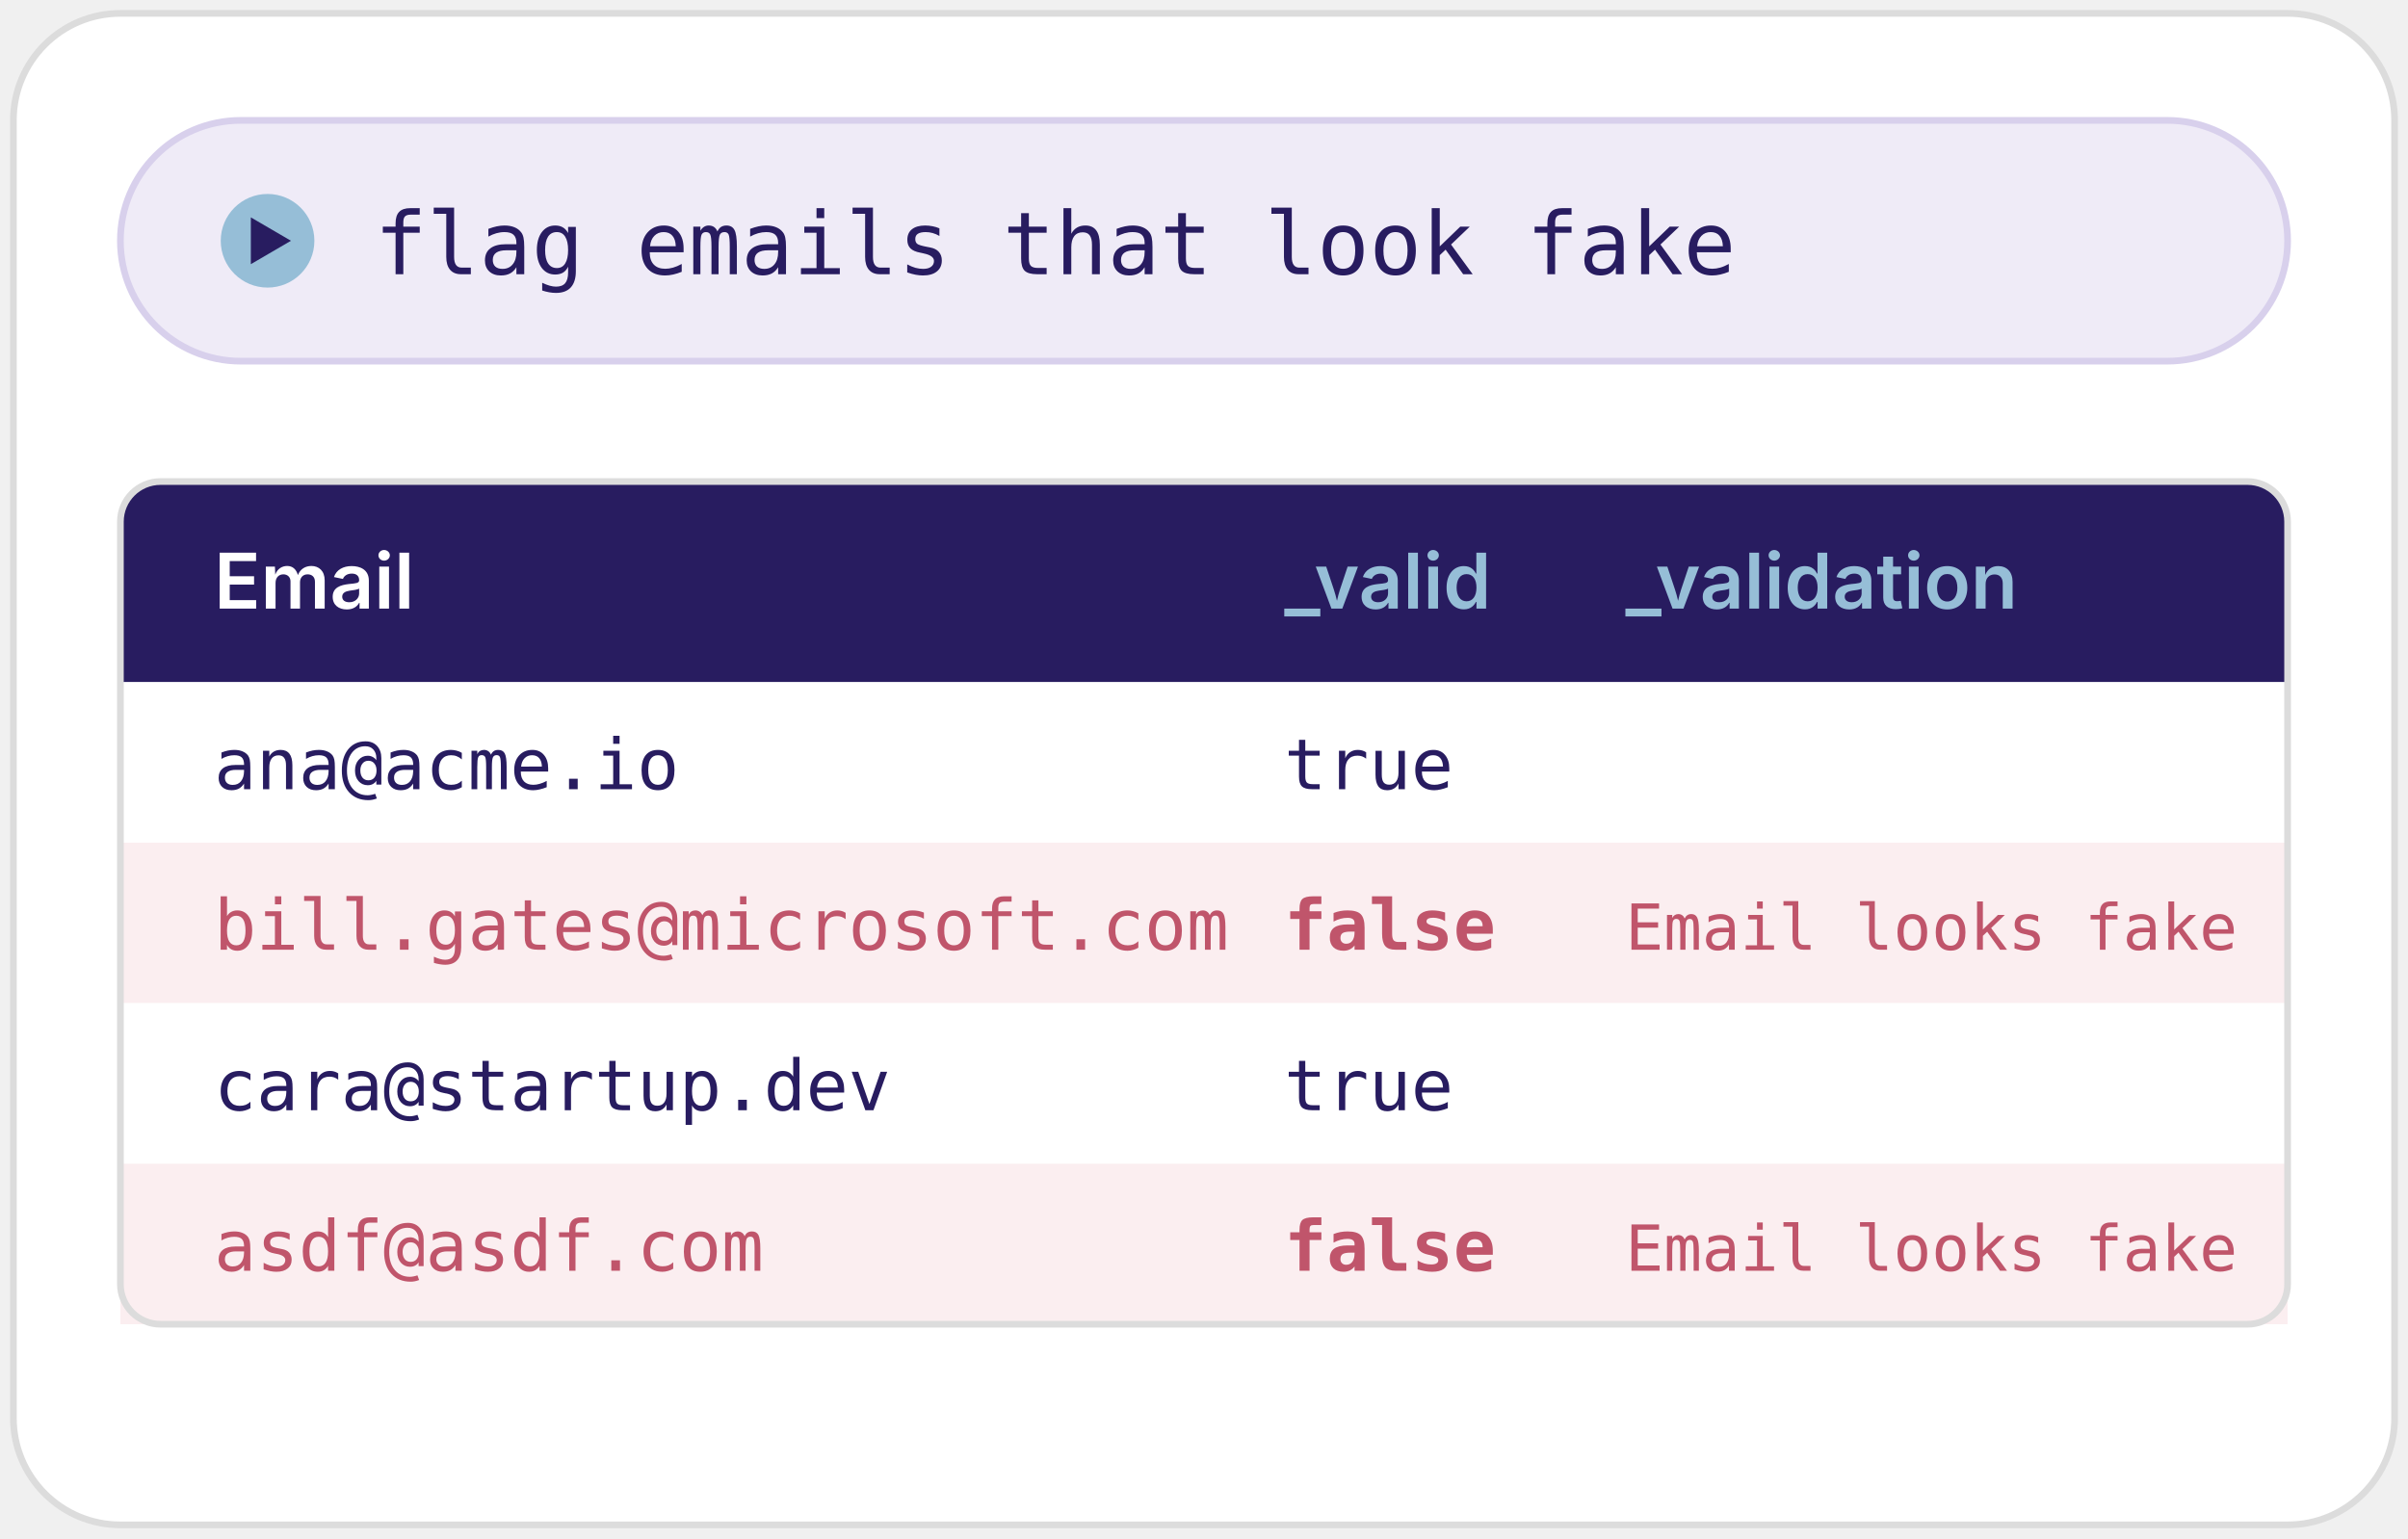
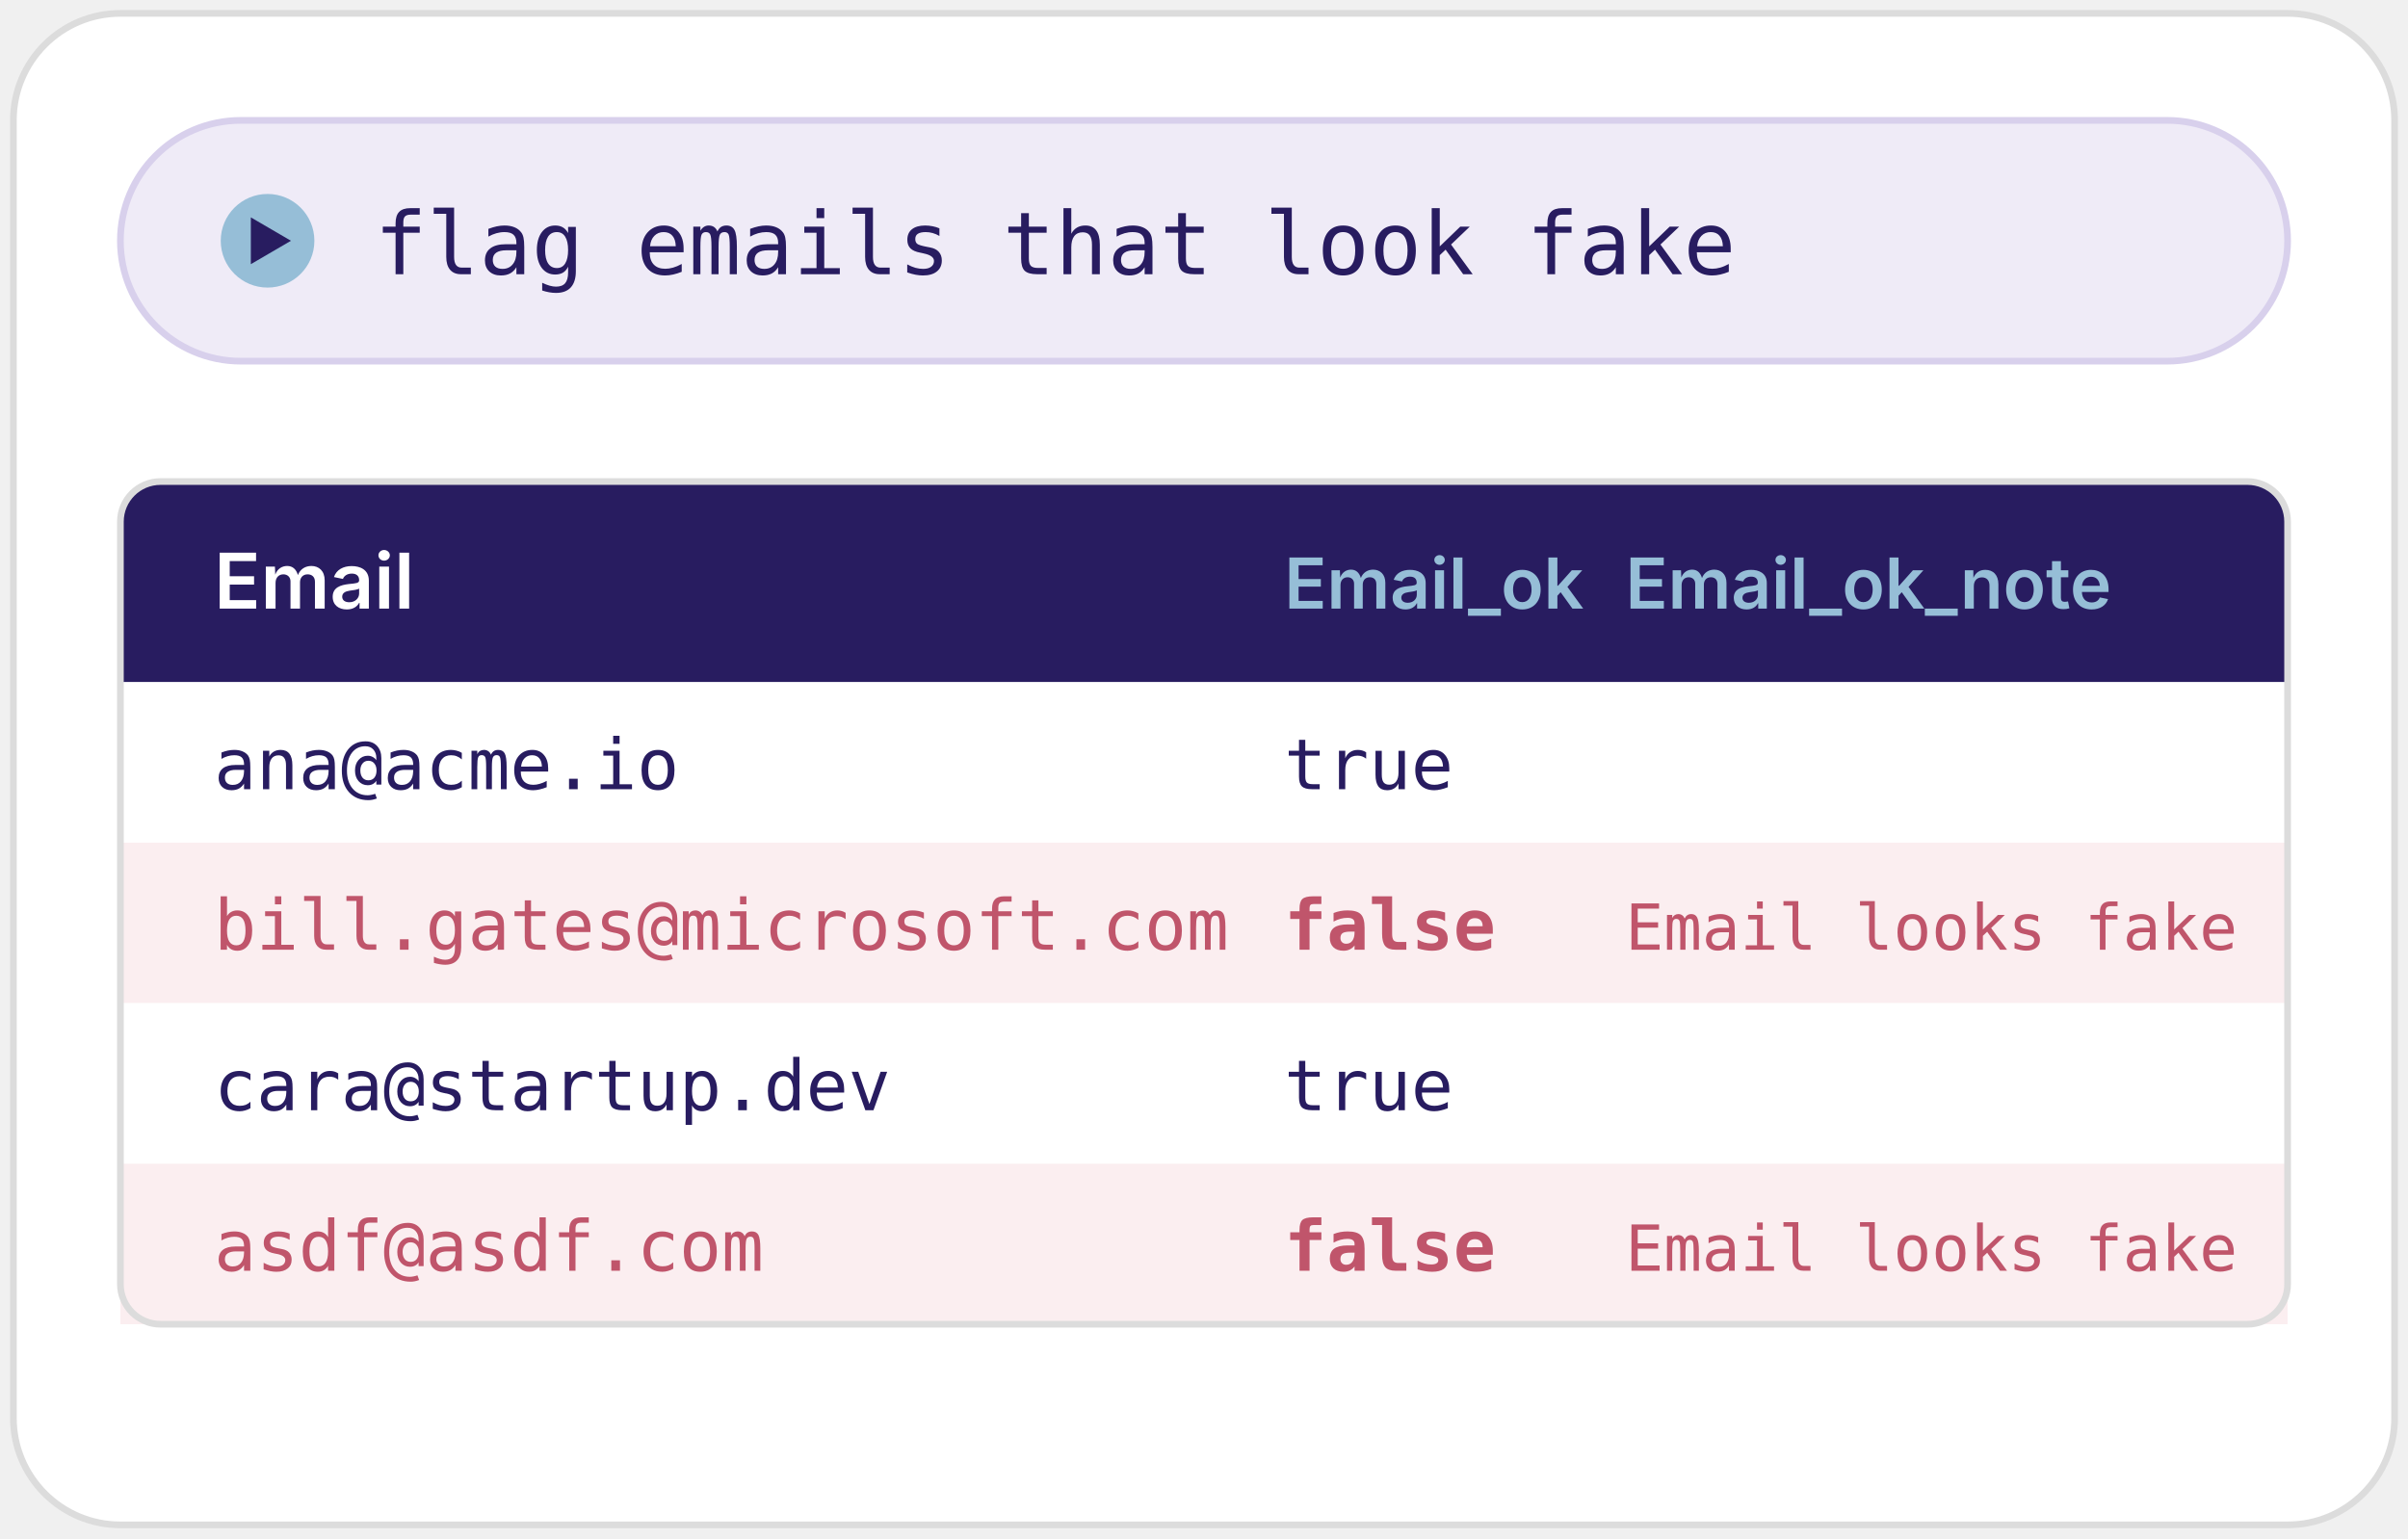
<svg xmlns="http://www.w3.org/2000/svg" viewBox="0 0 360 230" width="360" height="230" font-family="Inter, ui-sans-serif, system-ui, sans-serif">
  <rect x="2" y="2" width="356" height="226" rx="16" fill="#FFFFFF" stroke="#DCDCDC" />
  <rect x="18" y="18" width="324" height="36" rx="18" fill="#EFEBF7" stroke="#D8D0EC" />
  <circle cx="40" cy="36" r="7" fill="#96BED7" />
  <path d="M37.5 32.5 L43.5 36 L37.5 39.5 Z" fill="#281C60" />
  <text x="56" y="41" font-family="JetBrains Mono, ui-monospace, monospace" font-size="13" fill="#281C60">flag emails that look fake</text>
  <g>
    <path d="M18 78 q0 -6 6 -6 h312 q6 0 6 6 v24 h-324 Z" fill="#281C60" />
    <text x="32" y="91" font-size="11.5" font-weight="600" fill="#FFFFFF">Email</text>
-     <text x="192" y="91" font-size="11.5" font-weight="600" fill="#96BED7">_valid</text>
-     <text x="243" y="91" font-size="11.5" font-weight="600" fill="#96BED7">_validation</text>
+     <text x="192" y="91" font-size="10.5" font-weight="600" fill="#96BED7" textLength="46" lengthAdjust="spacingAndGlyphs">Email_ok</text>
+     <text x="243" y="91" font-size="10.5" font-weight="600" fill="#96BED7">Email_ok_note</text>
    <g font-family="JetBrains Mono, ui-monospace, monospace" font-size="10.5">
      <rect x="18" y="102" width="324" height="24" fill="#FFFFFF" />
      <text x="32" y="118" fill="#281C60">ana@acme.io</text>
      <text x="192" y="118" fill="#281C60">true</text>
      <rect x="18" y="126" width="324" height="24" fill="#FBEEF0" />
      <text x="32" y="142" fill="#C0556B" textLength="150" lengthAdjust="spacingAndGlyphs">bill.gates@microsoft.com</text>
      <text x="192" y="142" font-weight="600" fill="#C0556B">false</text>
      <text x="243" y="142" font-size="9.5" fill="#C0556B" textLength="94" lengthAdjust="spacingAndGlyphs">Email looks fake</text>
      <rect x="18" y="150" width="324" height="24" fill="#FFFFFF" />
      <text x="32" y="166" fill="#281C60">cara@startup.dev</text>
      <text x="192" y="166" fill="#281C60">true</text>
      <rect x="18" y="174" width="324" height="24" fill="#FBEEF0" />
      <text x="32" y="190" fill="#C0556B">asdf@asdf.com</text>
      <text x="192" y="190" font-weight="600" fill="#C0556B">false</text>
      <text x="243" y="190" font-size="9.5" fill="#C0556B" textLength="94" lengthAdjust="spacingAndGlyphs">Email looks fake</text>
    </g>
    <rect x="18" y="72" width="324" height="126" rx="6" fill="none" stroke="#DCDCDC" />
  </g>
</svg>
